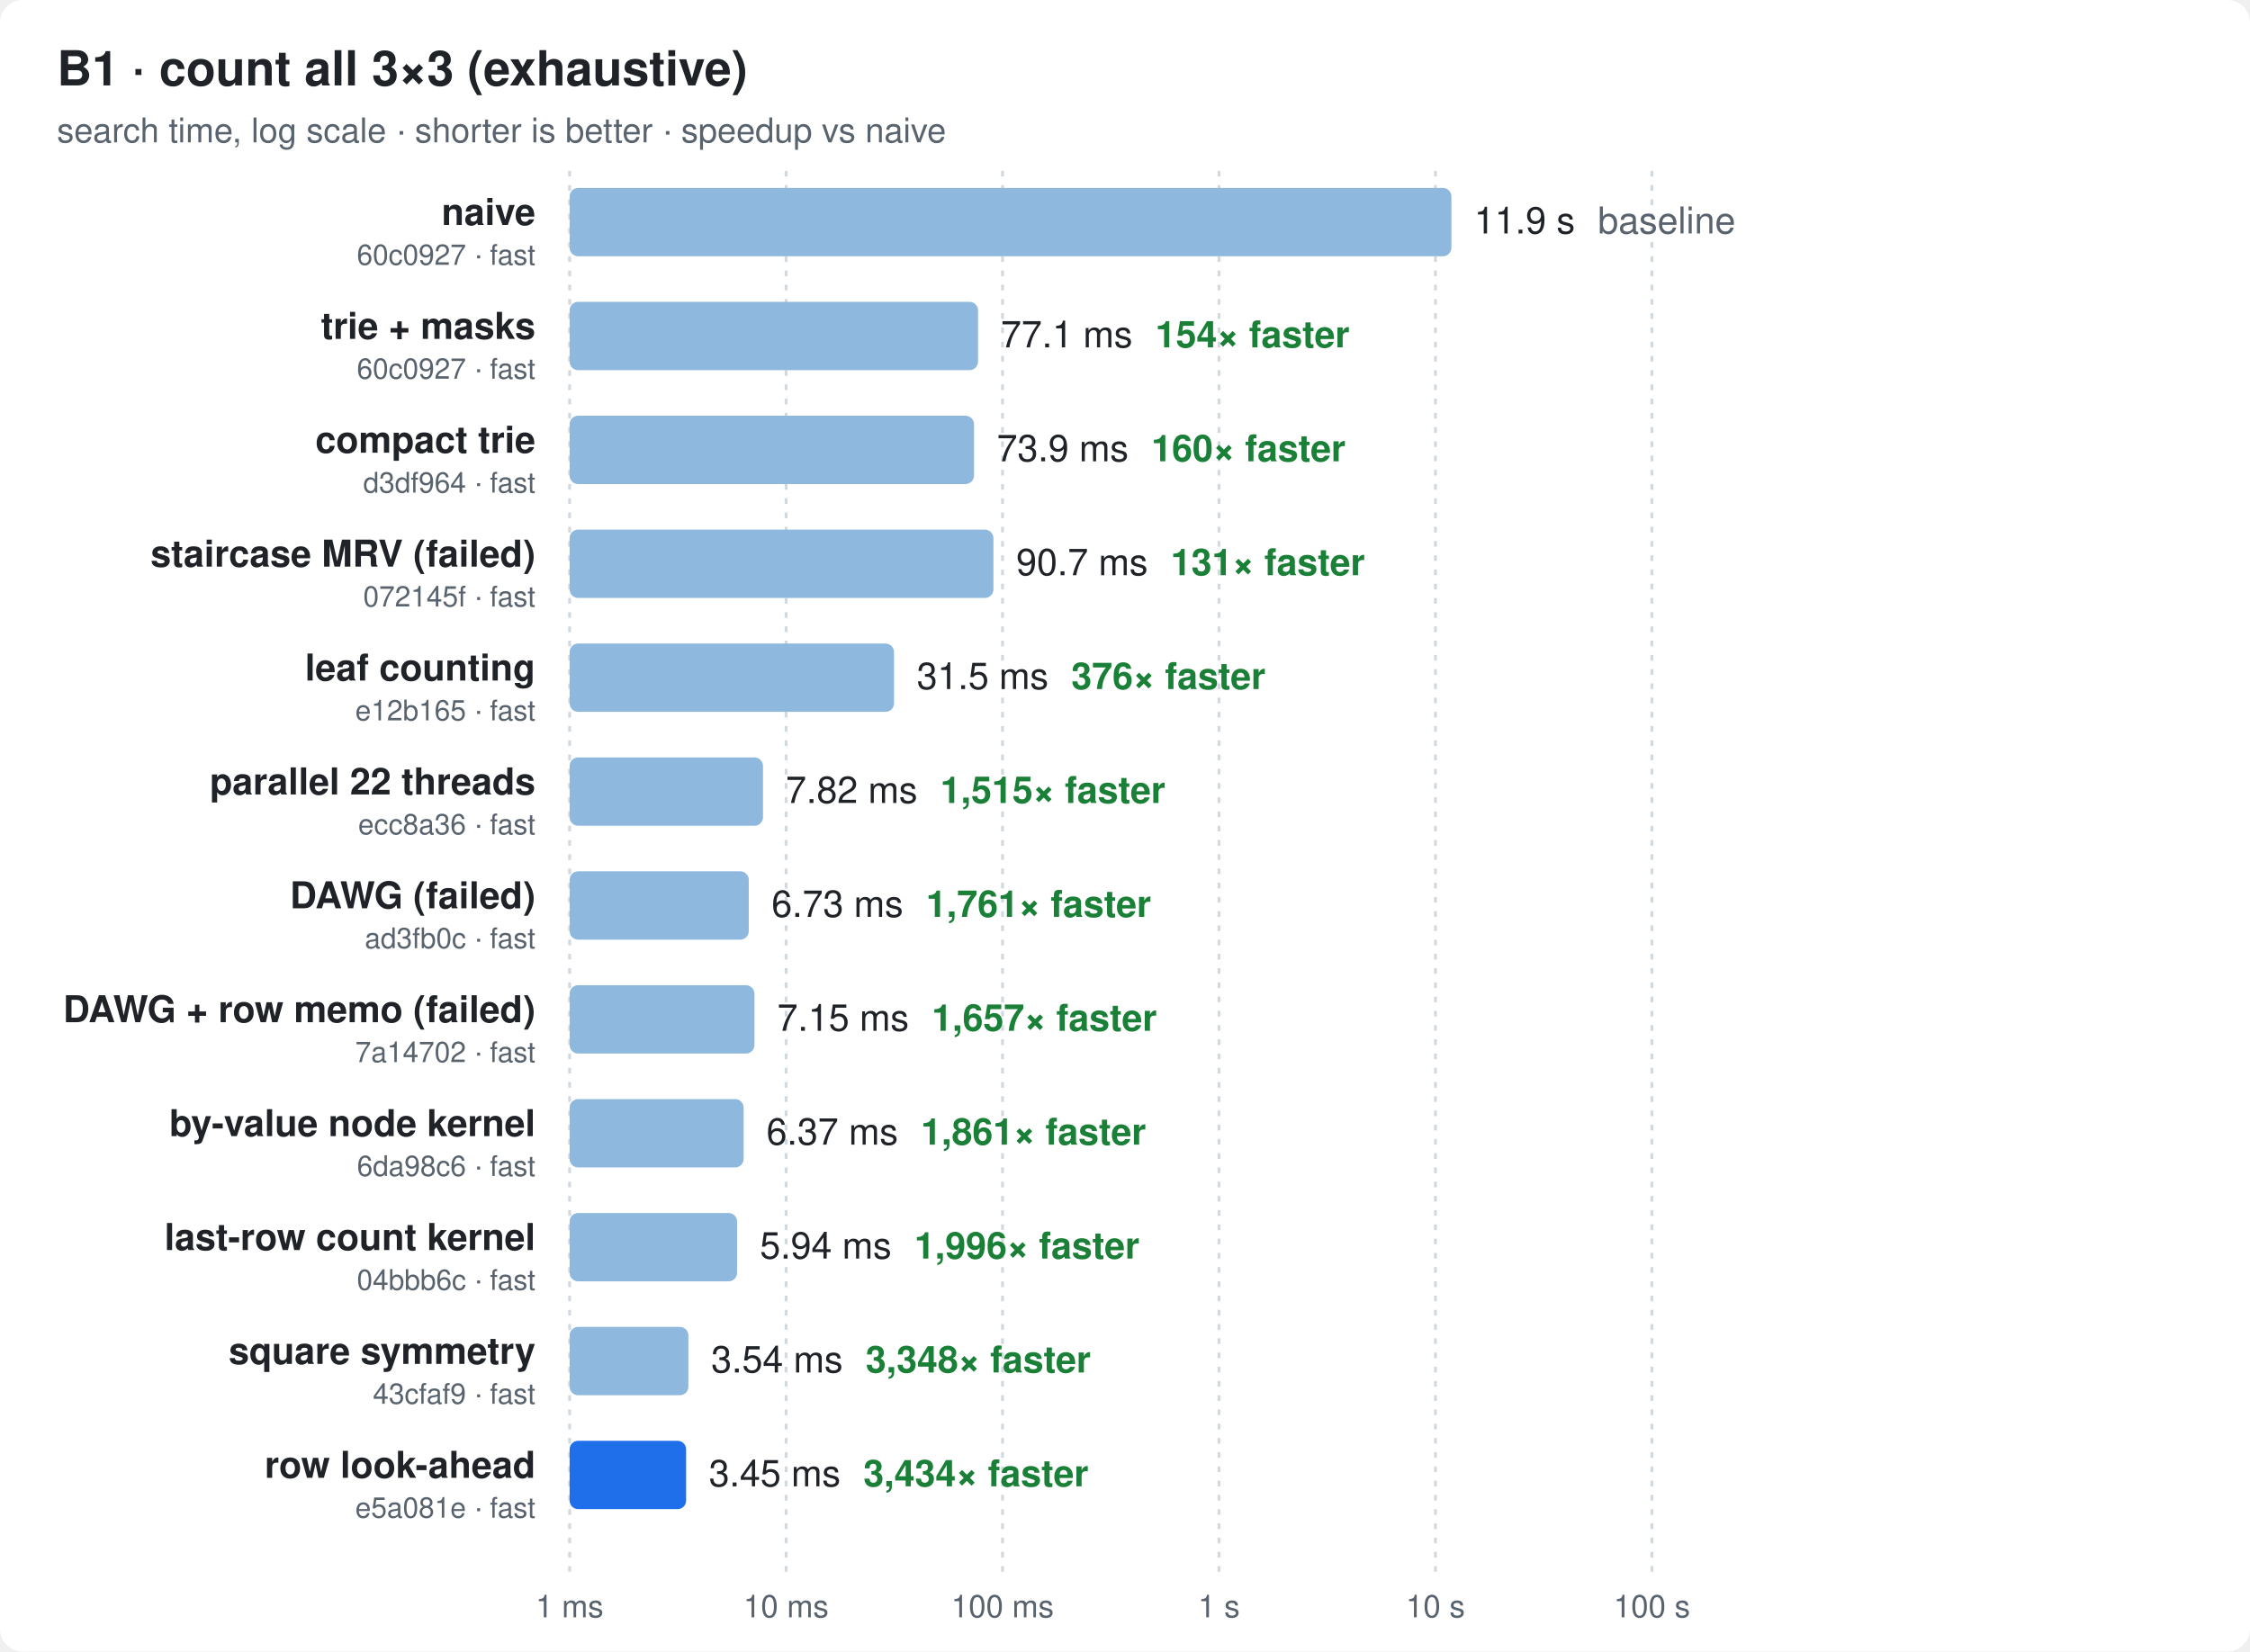
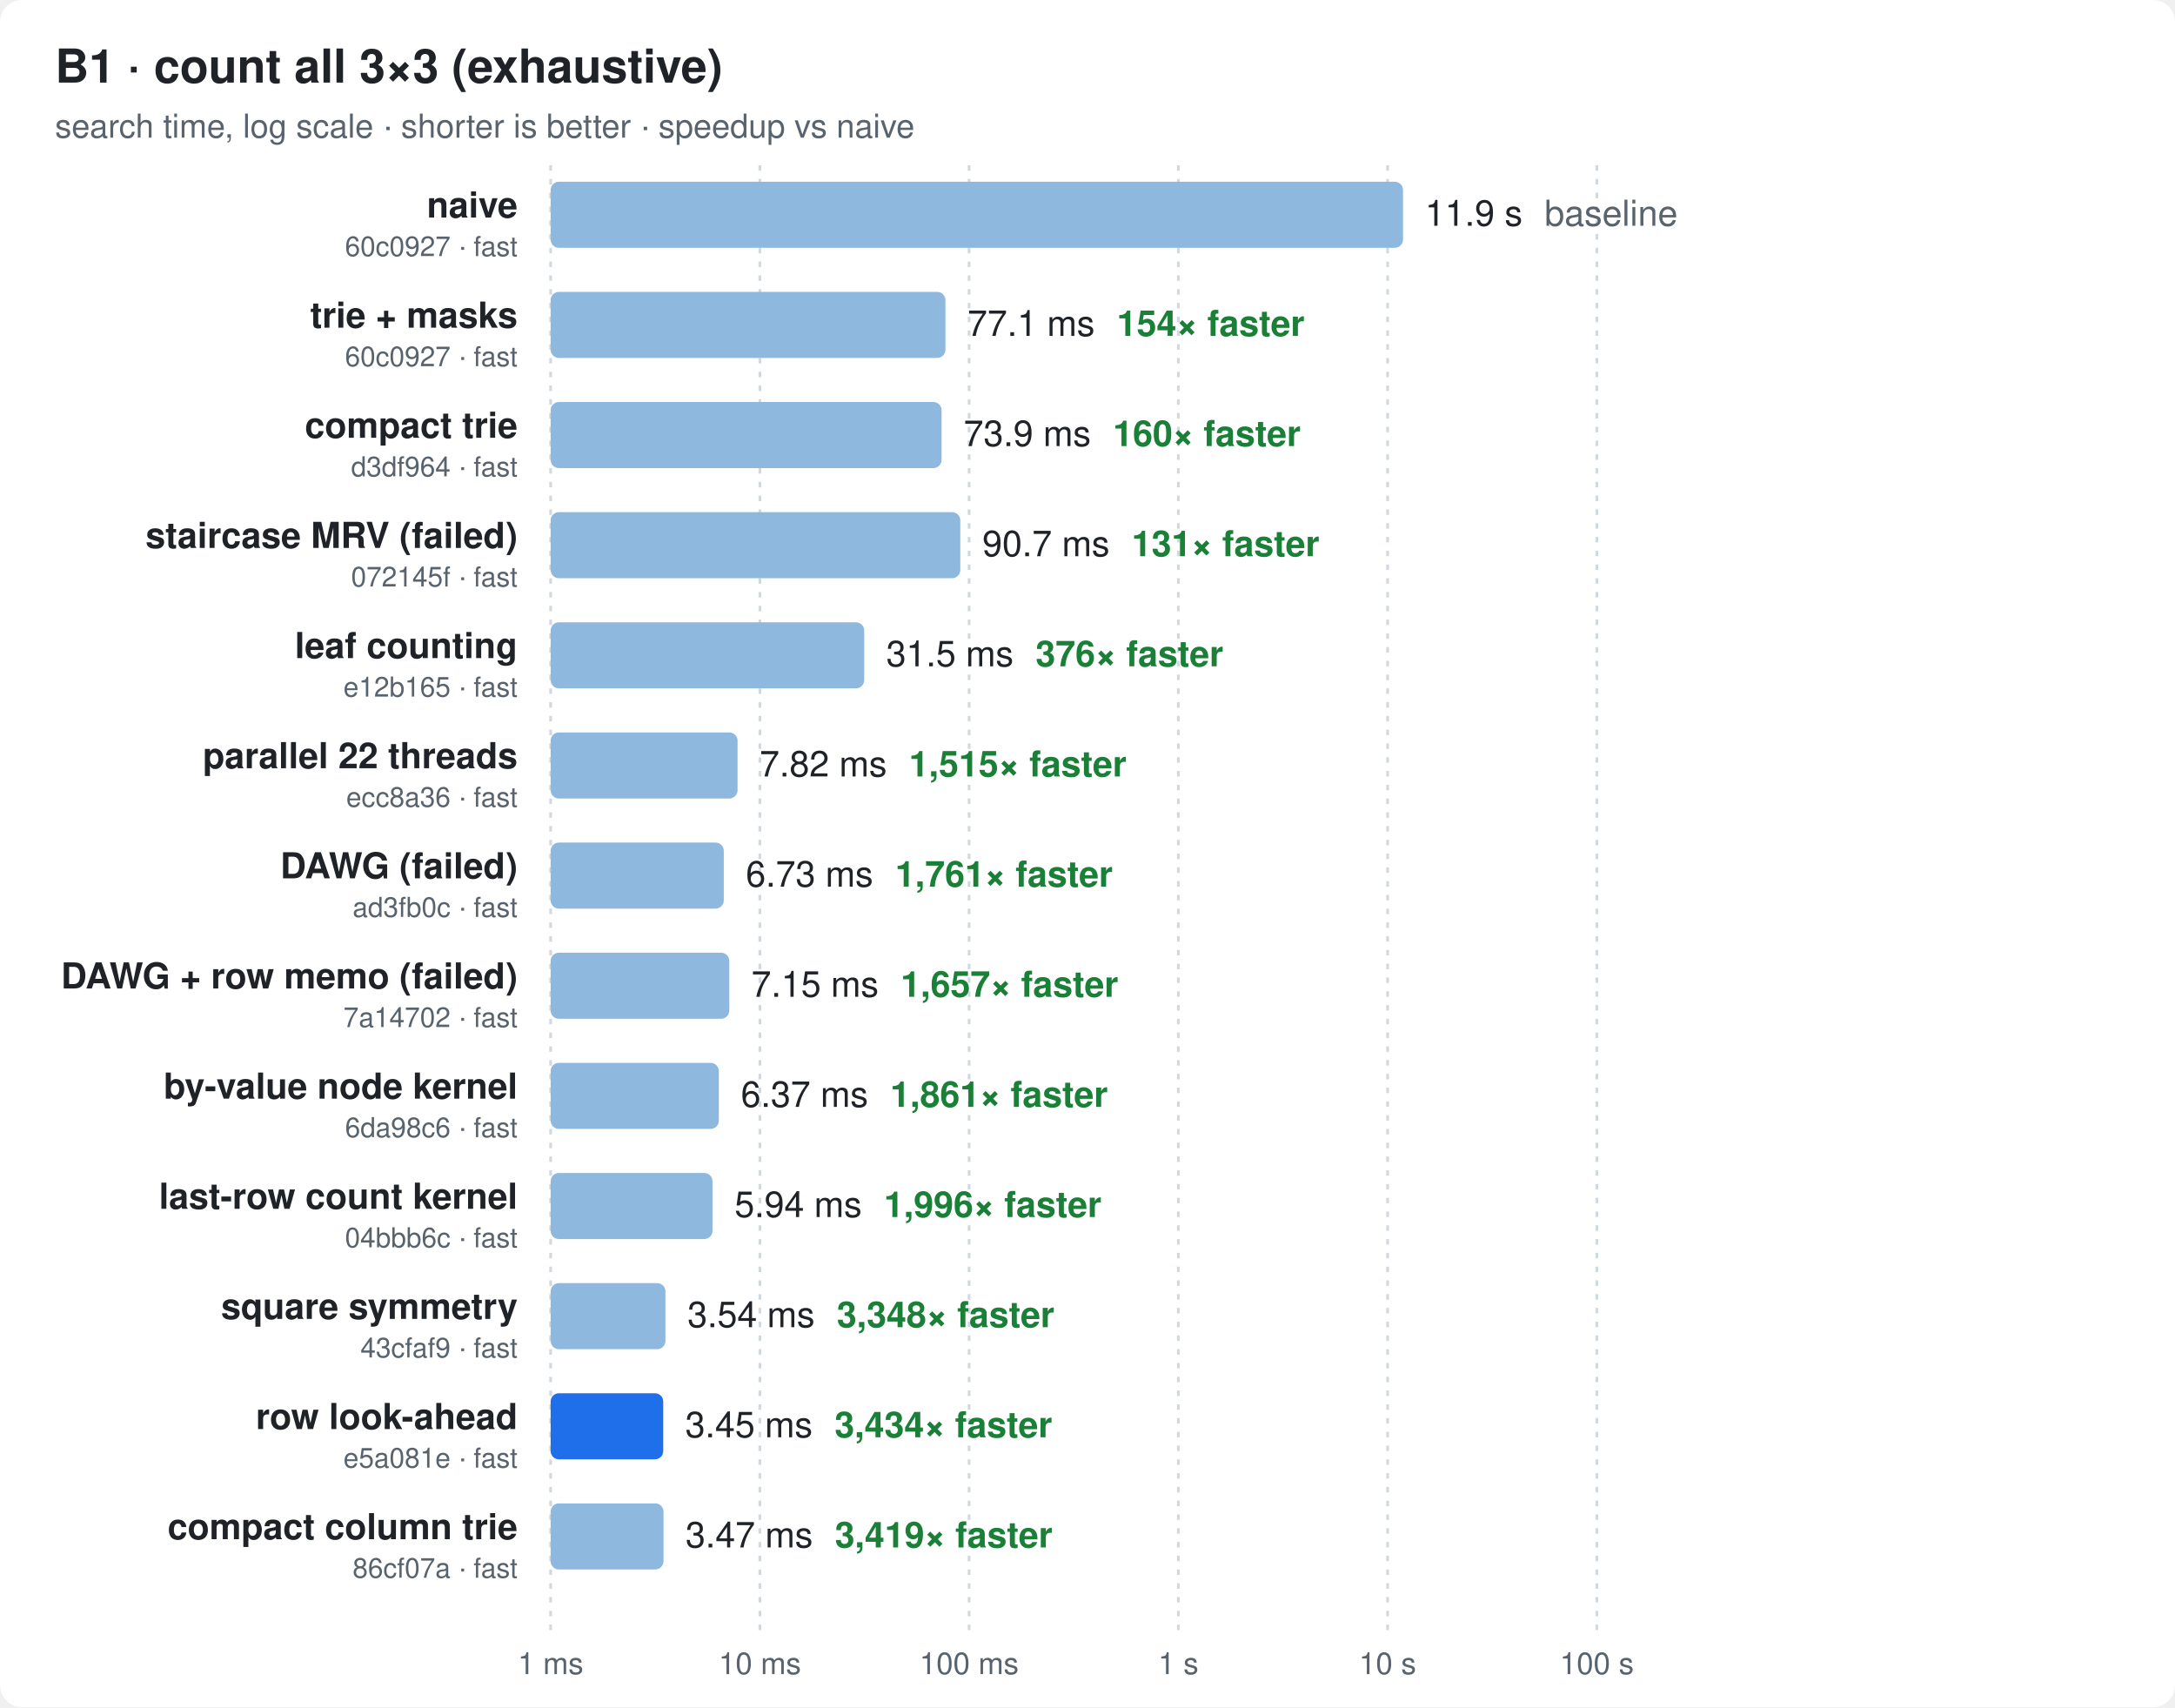
- <svg xmlns="http://www.w3.org/2000/svg" width="790" height="580" viewBox="0 0 790 580" font-family="ui-sans-serif,-apple-system,Segoe UI,Helvetica,Arial,sans-serif">
+ <svg xmlns="http://www.w3.org/2000/svg" width="790" height="620" viewBox="0 0 790 620" font-family="ui-sans-serif,-apple-system,Segoe UI,Helvetica,Arial,sans-serif">
  <style>
  .bg{fill:#ffffff} .t{fill:#1f2328} .m{fill:#59636e} .g{stroke:#d1d9e0}
  .bar{fill:#8fb8de} .best{fill:#1f6feb} .x{fill:#1a7f37;font-weight:600}
  @media (prefers-color-scheme: dark){
    .bg{fill:#0d1117} .t{fill:#e6edf3} .m{fill:#9198a1} .g{stroke:#30363d}
    .bar{fill:#2f5f8f} .best{fill:#4493f8} .x{fill:#3fb950}
  }
</style>
-   <rect class="bg" width="790" height="580" rx="8" />
+   <rect class="bg" width="790" height="620" rx="8" />
  <text class="t" x="20" y="30" font-size="17" font-weight="700">B1 · count all 3×3 (exhaustive)</text>
  <text class="m" x="20" y="50" font-size="12">search time, log scale · shorter is better · speedup vs naive</text>
-   <line class="g" x1="200.0" x2="200.0" y1="60" y2="552" stroke-dasharray="2 3" />
-   <text class="m" x="200.0" y="568" font-size="11" text-anchor="middle">1 ms</text>
-   <line class="g" x1="276.0" x2="276.0" y1="60" y2="552" stroke-dasharray="2 3" />
-   <text class="m" x="276.0" y="568" font-size="11" text-anchor="middle">10 ms</text>
-   <line class="g" x1="352.0" x2="352.0" y1="60" y2="552" stroke-dasharray="2 3" />
-   <text class="m" x="352.0" y="568" font-size="11" text-anchor="middle">100 ms</text>
-   <line class="g" x1="428.0" x2="428.0" y1="60" y2="552" stroke-dasharray="2 3" />
-   <text class="m" x="428.0" y="568" font-size="11" text-anchor="middle">1 s</text>
-   <line class="g" x1="504.0" x2="504.0" y1="60" y2="552" stroke-dasharray="2 3" />
-   <text class="m" x="504.0" y="568" font-size="11" text-anchor="middle">10 s</text>
-   <line class="g" x1="580.0" x2="580.0" y1="60" y2="552" stroke-dasharray="2 3" />
-   <text class="m" x="580.0" y="568" font-size="11" text-anchor="middle">100 s</text>
+   <line class="g" x1="200.0" x2="200.0" y1="60" y2="592" stroke-dasharray="2 3" />
+   <text class="m" x="200.0" y="608" font-size="11" text-anchor="middle">1 ms</text>
+   <line class="g" x1="276.0" x2="276.0" y1="60" y2="592" stroke-dasharray="2 3" />
+   <text class="m" x="276.0" y="608" font-size="11" text-anchor="middle">10 ms</text>
+   <line class="g" x1="352.0" x2="352.0" y1="60" y2="592" stroke-dasharray="2 3" />
+   <text class="m" x="352.0" y="608" font-size="11" text-anchor="middle">100 ms</text>
+   <line class="g" x1="428.0" x2="428.0" y1="60" y2="592" stroke-dasharray="2 3" />
+   <text class="m" x="428.0" y="608" font-size="11" text-anchor="middle">1 s</text>
+   <line class="g" x1="504.0" x2="504.0" y1="60" y2="592" stroke-dasharray="2 3" />
+   <text class="m" x="504.0" y="608" font-size="11" text-anchor="middle">10 s</text>
+   <line class="g" x1="580.0" x2="580.0" y1="60" y2="592" stroke-dasharray="2 3" />
+   <text class="m" x="580.0" y="608" font-size="11" text-anchor="middle">100 s</text>
  <text class="t" x="188" y="79.0" font-size="13" font-weight="600" text-anchor="end">naive</text>
  <text class="m" x="188" y="93.0" font-size="10" text-anchor="end">60c0927 · fast</text>
  <rect class="bar" x="200" y="66" width="309.6" height="24" rx="3" />
  <text class="t" x="517.6" y="82.0" font-size="13">11.9 s<tspan class="m" dx="8">baseline</tspan>
  </text>
  <text class="t" x="188" y="119.0" font-size="13" font-weight="600" text-anchor="end">trie + masks</text>
  <text class="m" x="188" y="133.0" font-size="10" text-anchor="end">60c0927 · fast</text>
  <rect class="bar" x="200" y="106" width="143.4" height="24" rx="3" />
  <text class="t" x="351.4" y="122.0" font-size="13">77.1 ms<tspan class="x" dx="8">154× faster</tspan>
  </text>
  <text class="t" x="188" y="159.0" font-size="13" font-weight="600" text-anchor="end">compact trie</text>
  <text class="m" x="188" y="173.0" font-size="10" text-anchor="end">d3df964 · fast</text>
  <rect class="bar" x="200" y="146" width="142.0" height="24" rx="3" />
  <text class="t" x="350.0" y="162.0" font-size="13">73.9 ms<tspan class="x" dx="8">160× faster</tspan>
  </text>
  <text class="t" x="188" y="199.0" font-size="13" font-weight="600" text-anchor="end">staircase MRV (failed)</text>
  <text class="m" x="188" y="213.0" font-size="10" text-anchor="end">072145f · fast</text>
  <rect class="bar" x="200" y="186" width="148.8" height="24" rx="3" />
  <text class="t" x="356.8" y="202.0" font-size="13">90.7 ms<tspan class="x" dx="8">131× faster</tspan>
  </text>
  <text class="t" x="188" y="239.0" font-size="13" font-weight="600" text-anchor="end">leaf counting</text>
  <text class="m" x="188" y="253.0" font-size="10" text-anchor="end">e12b165 · fast</text>
  <rect class="bar" x="200" y="226" width="113.9" height="24" rx="3" />
  <text class="t" x="321.9" y="242.0" font-size="13">31.5 ms<tspan class="x" dx="8">376× faster</tspan>
  </text>
  <text class="t" x="188" y="279.0" font-size="13" font-weight="600" text-anchor="end">parallel 22 threads</text>
  <text class="m" x="188" y="293.0" font-size="10" text-anchor="end">ecc8a36 · fast</text>
  <rect class="bar" x="200" y="266" width="67.9" height="24" rx="3" />
  <text class="t" x="275.9" y="282.0" font-size="13">7.82 ms<tspan class="x" dx="8">1,515× faster</tspan>
  </text>
  <text class="t" x="188" y="319.0" font-size="13" font-weight="600" text-anchor="end">DAWG (failed)</text>
  <text class="m" x="188" y="333.0" font-size="10" text-anchor="end">ad3fb0c · fast</text>
  <rect class="bar" x="200" y="306" width="62.9" height="24" rx="3" />
  <text class="t" x="270.9" y="322.0" font-size="13">6.73 ms<tspan class="x" dx="8">1,761× faster</tspan>
  </text>
  <text class="t" x="188" y="359.0" font-size="13" font-weight="600" text-anchor="end">DAWG + row memo (failed)</text>
  <text class="m" x="188" y="373.0" font-size="10" text-anchor="end">7a14702 · fast</text>
  <rect class="bar" x="200" y="346" width="64.9" height="24" rx="3" />
  <text class="t" x="272.9" y="362.0" font-size="13">7.15 ms<tspan class="x" dx="8">1,657× faster</tspan>
  </text>
  <text class="t" x="188" y="399.0" font-size="13" font-weight="600" text-anchor="end">by-value node kernel</text>
  <text class="m" x="188" y="413.0" font-size="10" text-anchor="end">6da98c6 · fast</text>
  <rect class="bar" x="200" y="386" width="61.1" height="24" rx="3" />
  <text class="t" x="269.1" y="402.0" font-size="13">6.37 ms<tspan class="x" dx="8">1,861× faster</tspan>
  </text>
  <text class="t" x="188" y="439.0" font-size="13" font-weight="600" text-anchor="end">last-row count kernel</text>
  <text class="m" x="188" y="453.0" font-size="10" text-anchor="end">04bbb6c · fast</text>
  <rect class="bar" x="200" y="426" width="58.8" height="24" rx="3" />
  <text class="t" x="266.8" y="442.0" font-size="13">5.94 ms<tspan class="x" dx="8">1,996× faster</tspan>
  </text>
  <text class="t" x="188" y="479.0" font-size="13" font-weight="600" text-anchor="end">square symmetry</text>
  <text class="m" x="188" y="493.0" font-size="10" text-anchor="end">43cfaf9 · fast</text>
  <rect class="bar" x="200" y="466" width="41.7" height="24" rx="3" />
  <text class="t" x="249.7" y="482.0" font-size="13">3.54 ms<tspan class="x" dx="8">3,348× faster</tspan>
  </text>
  <text class="t" x="188" y="519.0" font-size="13" font-weight="600" text-anchor="end">row look-ahead</text>
  <text class="m" x="188" y="533.0" font-size="10" text-anchor="end">e5a081e · fast</text>
  <rect class="best" x="200" y="506" width="40.9" height="24" rx="3" />
  <text class="t" x="248.9" y="522.0" font-size="13">3.45 ms<tspan class="x" dx="8">3,434× faster</tspan>
  </text>
+   <text class="t" x="188" y="559.0" font-size="13" font-weight="600" text-anchor="end">compact column trie</text>
+   <text class="m" x="188" y="573.0" font-size="10" text-anchor="end">86cf07a · fast</text>
+   <rect class="bar" x="200" y="546" width="41.0" height="24" rx="3" />
+   <text class="t" x="249.0" y="562.0" font-size="13">3.47 ms<tspan class="x" dx="8">3,419× faster</tspan>
+   </text>
</svg>
